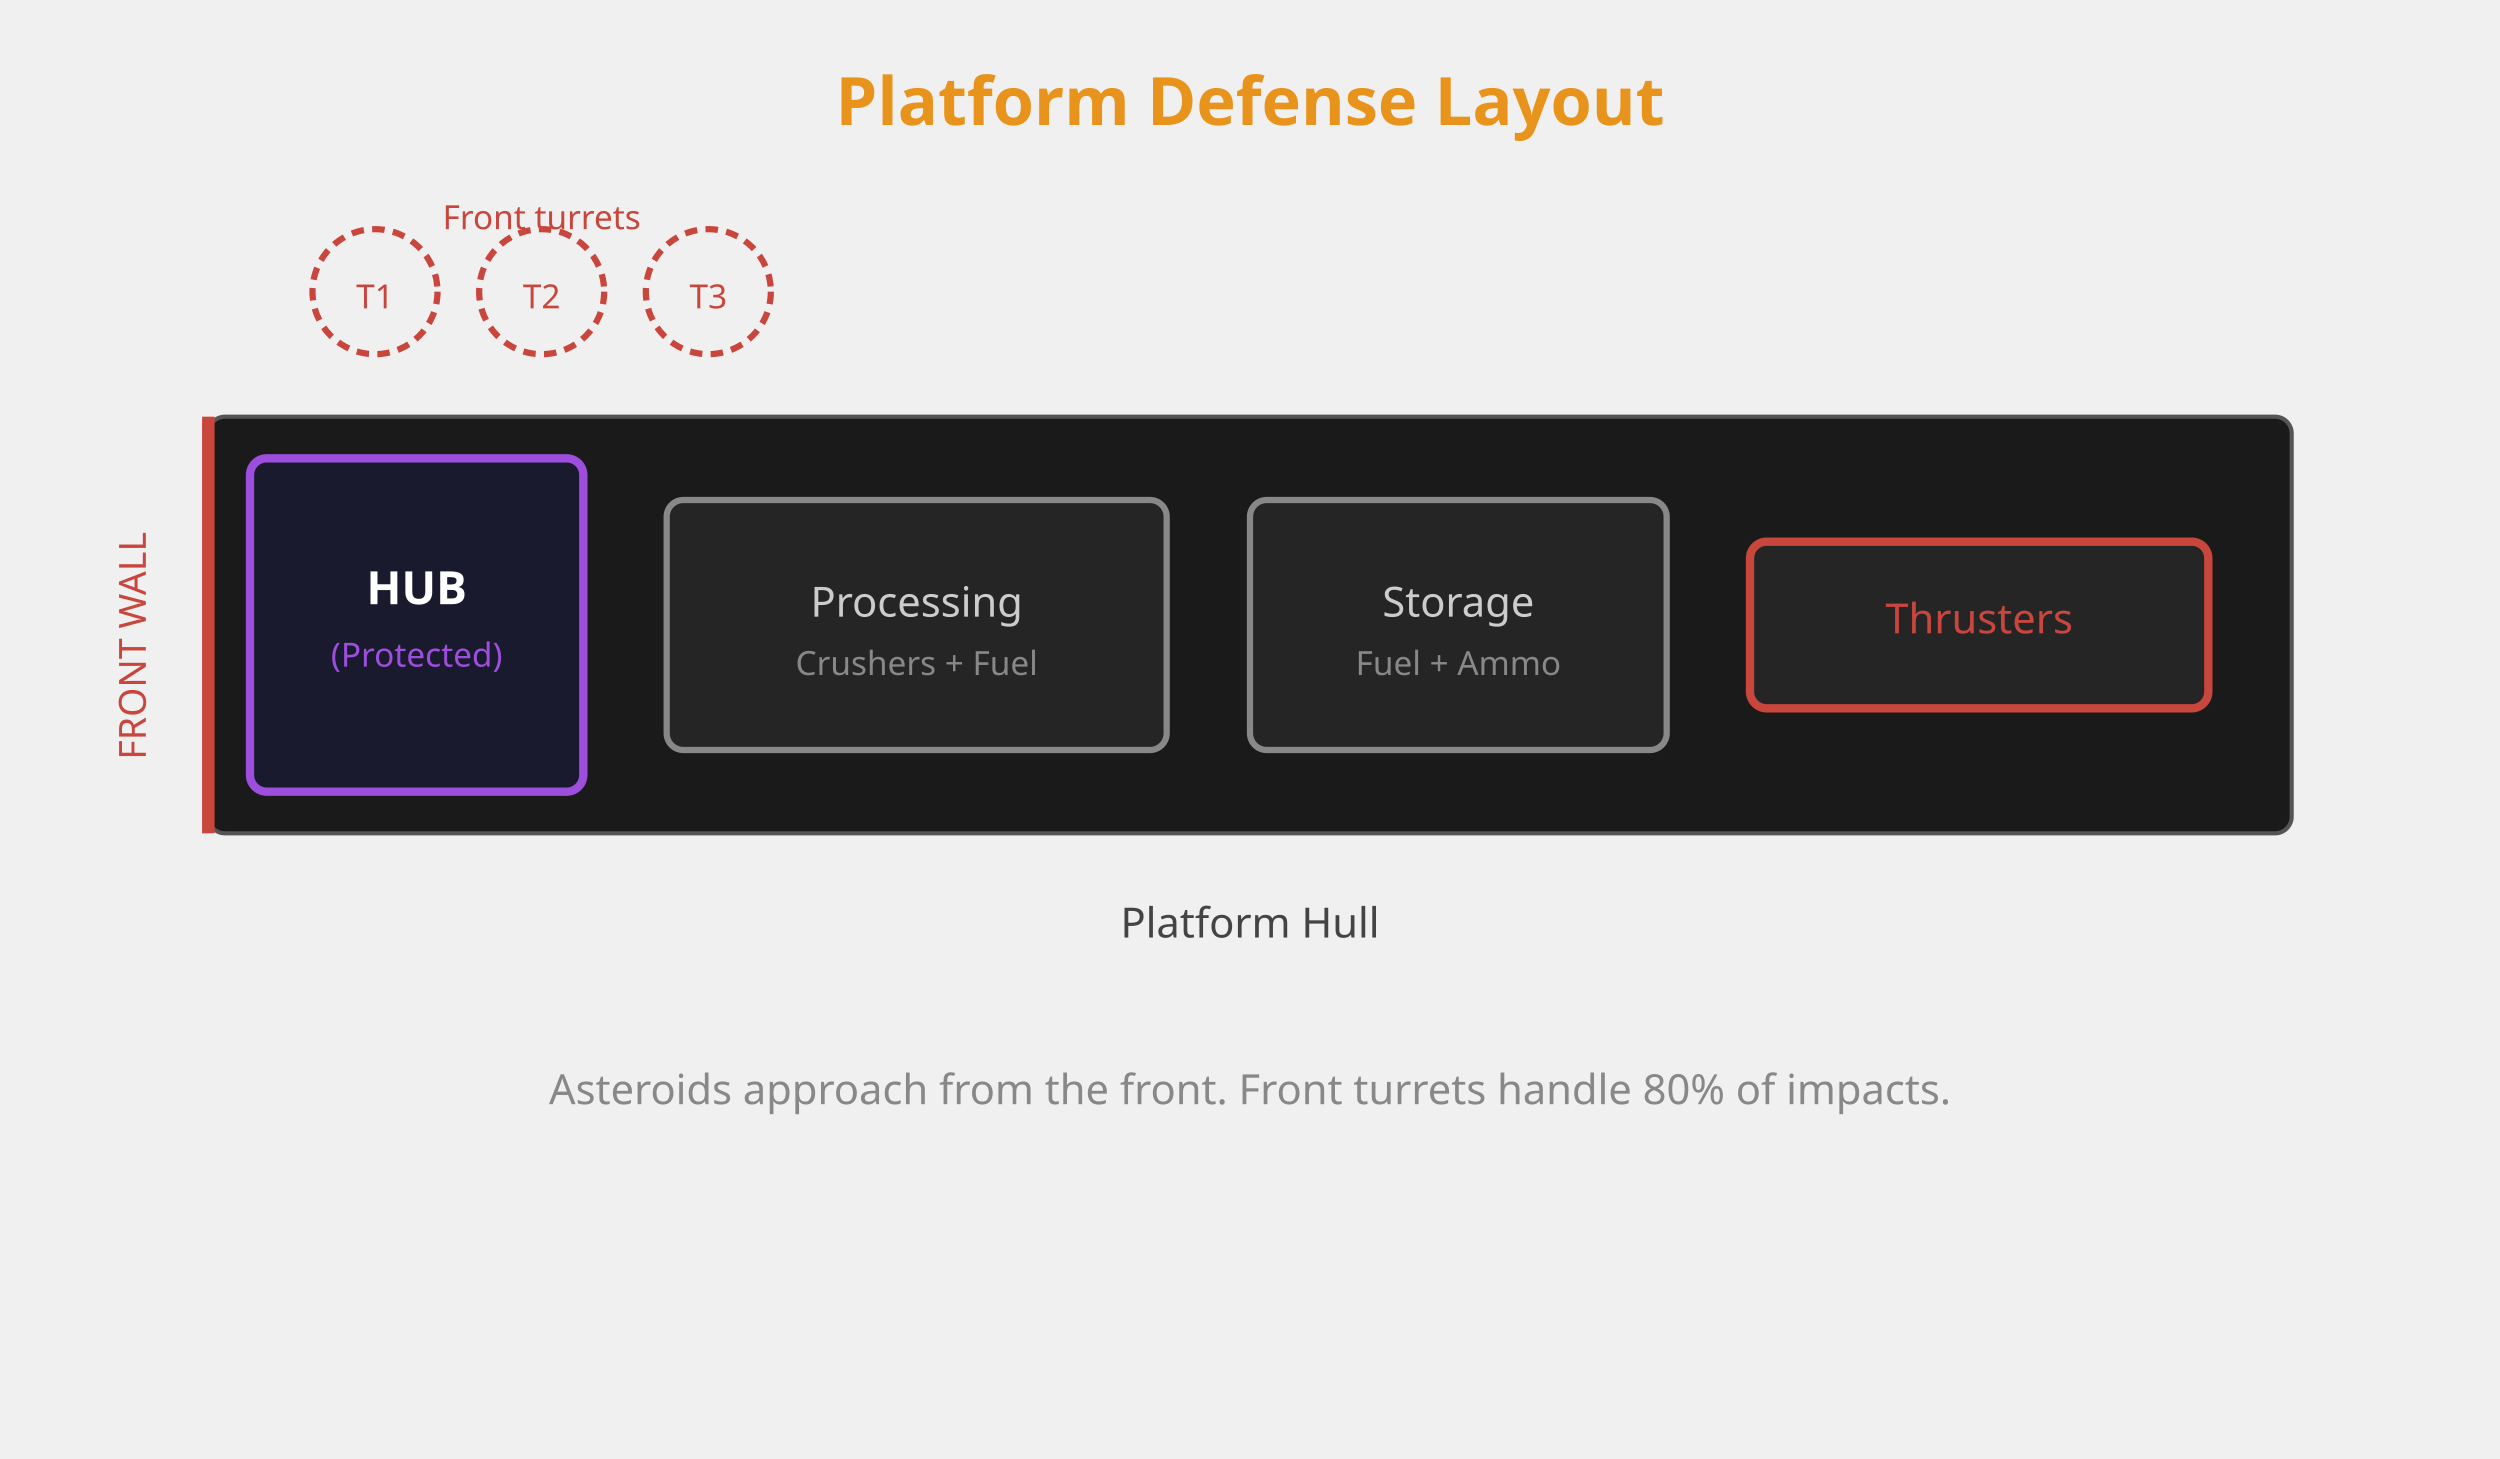
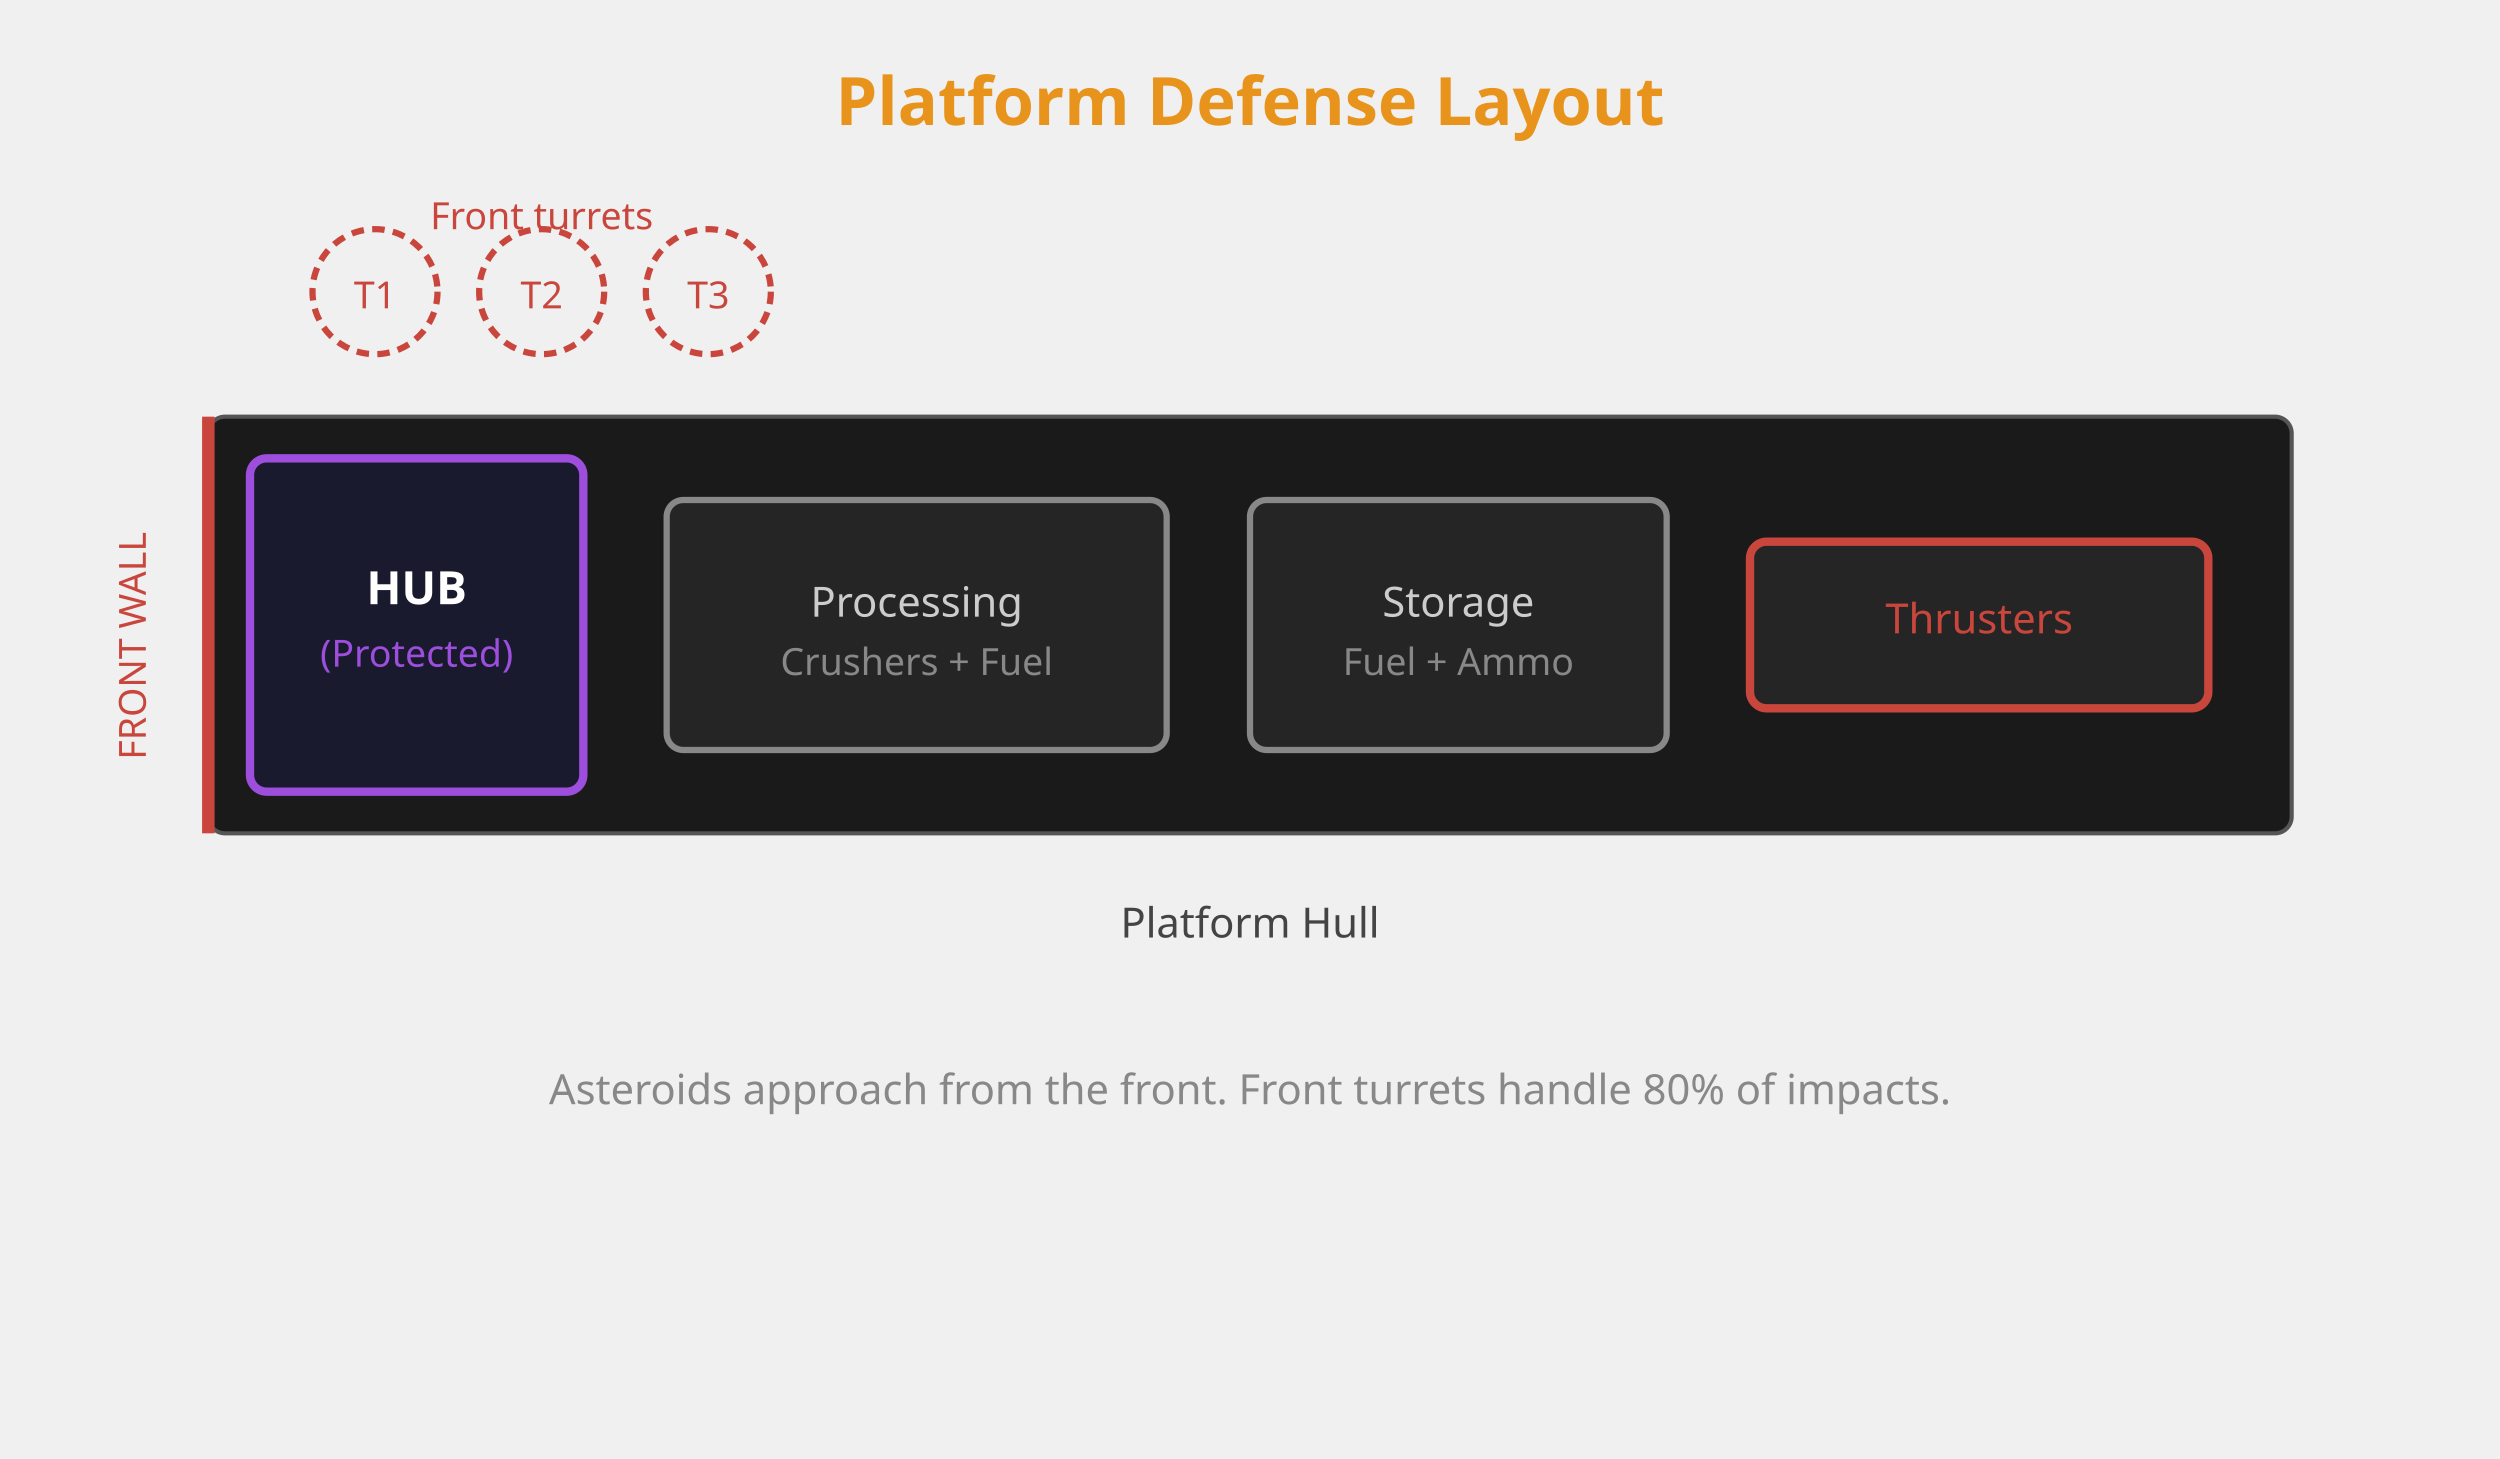
- <svg xmlns="http://www.w3.org/2000/svg" viewBox="0 0 600 350" width="600" height="350" style="background:#111;font-family:system-ui,sans-serif;">
+ <svg xmlns="http://www.w3.org/2000/svg" role="img" viewBox="0 0 600 350" width="600" height="350" style="background:#111;font-family:system-ui,sans-serif;">
  <text x="300" y="30" fill="#e8941c" font-size="16" text-anchor="middle" font-weight="bold">Platform Defense Layout</text>
  <rect x="50" y="100" width="500" height="100" rx="4" fill="#1a1a1a" stroke="#555" stroke-width="1" />
  <text x="300" y="225" fill="#444" font-size="10" text-anchor="middle">Platform Hull</text>
  <rect x="60" y="110" width="80" height="80" rx="4" fill="#1a1a2e" stroke="#9d4edd" stroke-width="2" />
  <text x="100" y="145" fill="#fff" font-size="11" text-anchor="middle" font-weight="bold">HUB</text>
-   <text x="100" y="160" fill="#9d4edd" font-size="8" text-anchor="middle">(Protected)</text>
+   <text x="100" y="160" fill="#9d4edd" font-size="9" text-anchor="middle">(Protected)</text>
  <rect x="160" y="120" width="120" height="60" rx="4" fill="#252525" stroke="#888" stroke-width="1.5" />
  <text x="220" y="148" fill="#ccc" font-size="10" text-anchor="middle">Processing</text>
-   <text x="220" y="162" fill="#888" font-size="8" text-anchor="middle">Crushers + Fuel</text>
+   <text x="220" y="162" fill="#888" font-size="9" text-anchor="middle">Crushers + Fuel</text>
  <rect x="300" y="120" width="100" height="60" rx="4" fill="#252525" stroke="#888" stroke-width="1.5" />
  <text x="350" y="148" fill="#ccc" font-size="10" text-anchor="middle">Storage</text>
-   <text x="350" y="162" fill="#888" font-size="8" text-anchor="middle">Fuel + Ammo</text>
+   <text x="350" y="162" fill="#888" font-size="9" text-anchor="middle">Fuel + Ammo</text>
  <rect x="420" y="130" width="110" height="40" rx="4" fill="#252525" stroke="#c9463d" stroke-width="2" />
  <text x="475" y="152" fill="#c9463d" font-size="10" text-anchor="middle">Thrusters</text>
  <line x1="50" y1="100" x2="50" y2="200" stroke="#c9463d" stroke-width="3" />
  <text x="35" y="155" fill="#c9463d" font-size="9" text-anchor="middle" transform="rotate(-90,35,155)">FRONT WALL</text>
  <circle cx="90" cy="70" r="15" fill="none" stroke="#c9463d" stroke-width="1.5" stroke-dasharray="3,2" />
-   <text x="90" y="74" fill="#c9463d" font-size="8" text-anchor="middle">T1</text>
+   <text x="90" y="74" fill="#c9463d" font-size="9" text-anchor="middle">T1</text>
  <circle cx="130" cy="70" r="15" fill="none" stroke="#c9463d" stroke-width="1.5" stroke-dasharray="3,2" />
-   <text x="130" y="74" fill="#c9463d" font-size="8" text-anchor="middle">T2</text>
+   <text x="130" y="74" fill="#c9463d" font-size="9" text-anchor="middle">T2</text>
  <circle cx="170" cy="70" r="15" fill="none" stroke="#c9463d" stroke-width="1.5" stroke-dasharray="3,2" />
-   <text x="170" y="74" fill="#c9463d" font-size="8" text-anchor="middle">T3</text>
-   <text x="130" y="55" fill="#c9463d" font-size="8" text-anchor="middle">Front turrets</text>
+   <text x="170" y="74" fill="#c9463d" font-size="9" text-anchor="middle">T3</text>
+   <text x="130" y="55" fill="#c9463d" font-size="9" text-anchor="middle">Front turrets</text>
  <text x="300" y="265" fill="#888" font-size="10" text-anchor="middle">Asteroids approach from the front. Front turrets handle 80% of impacts.</text>
</svg>
